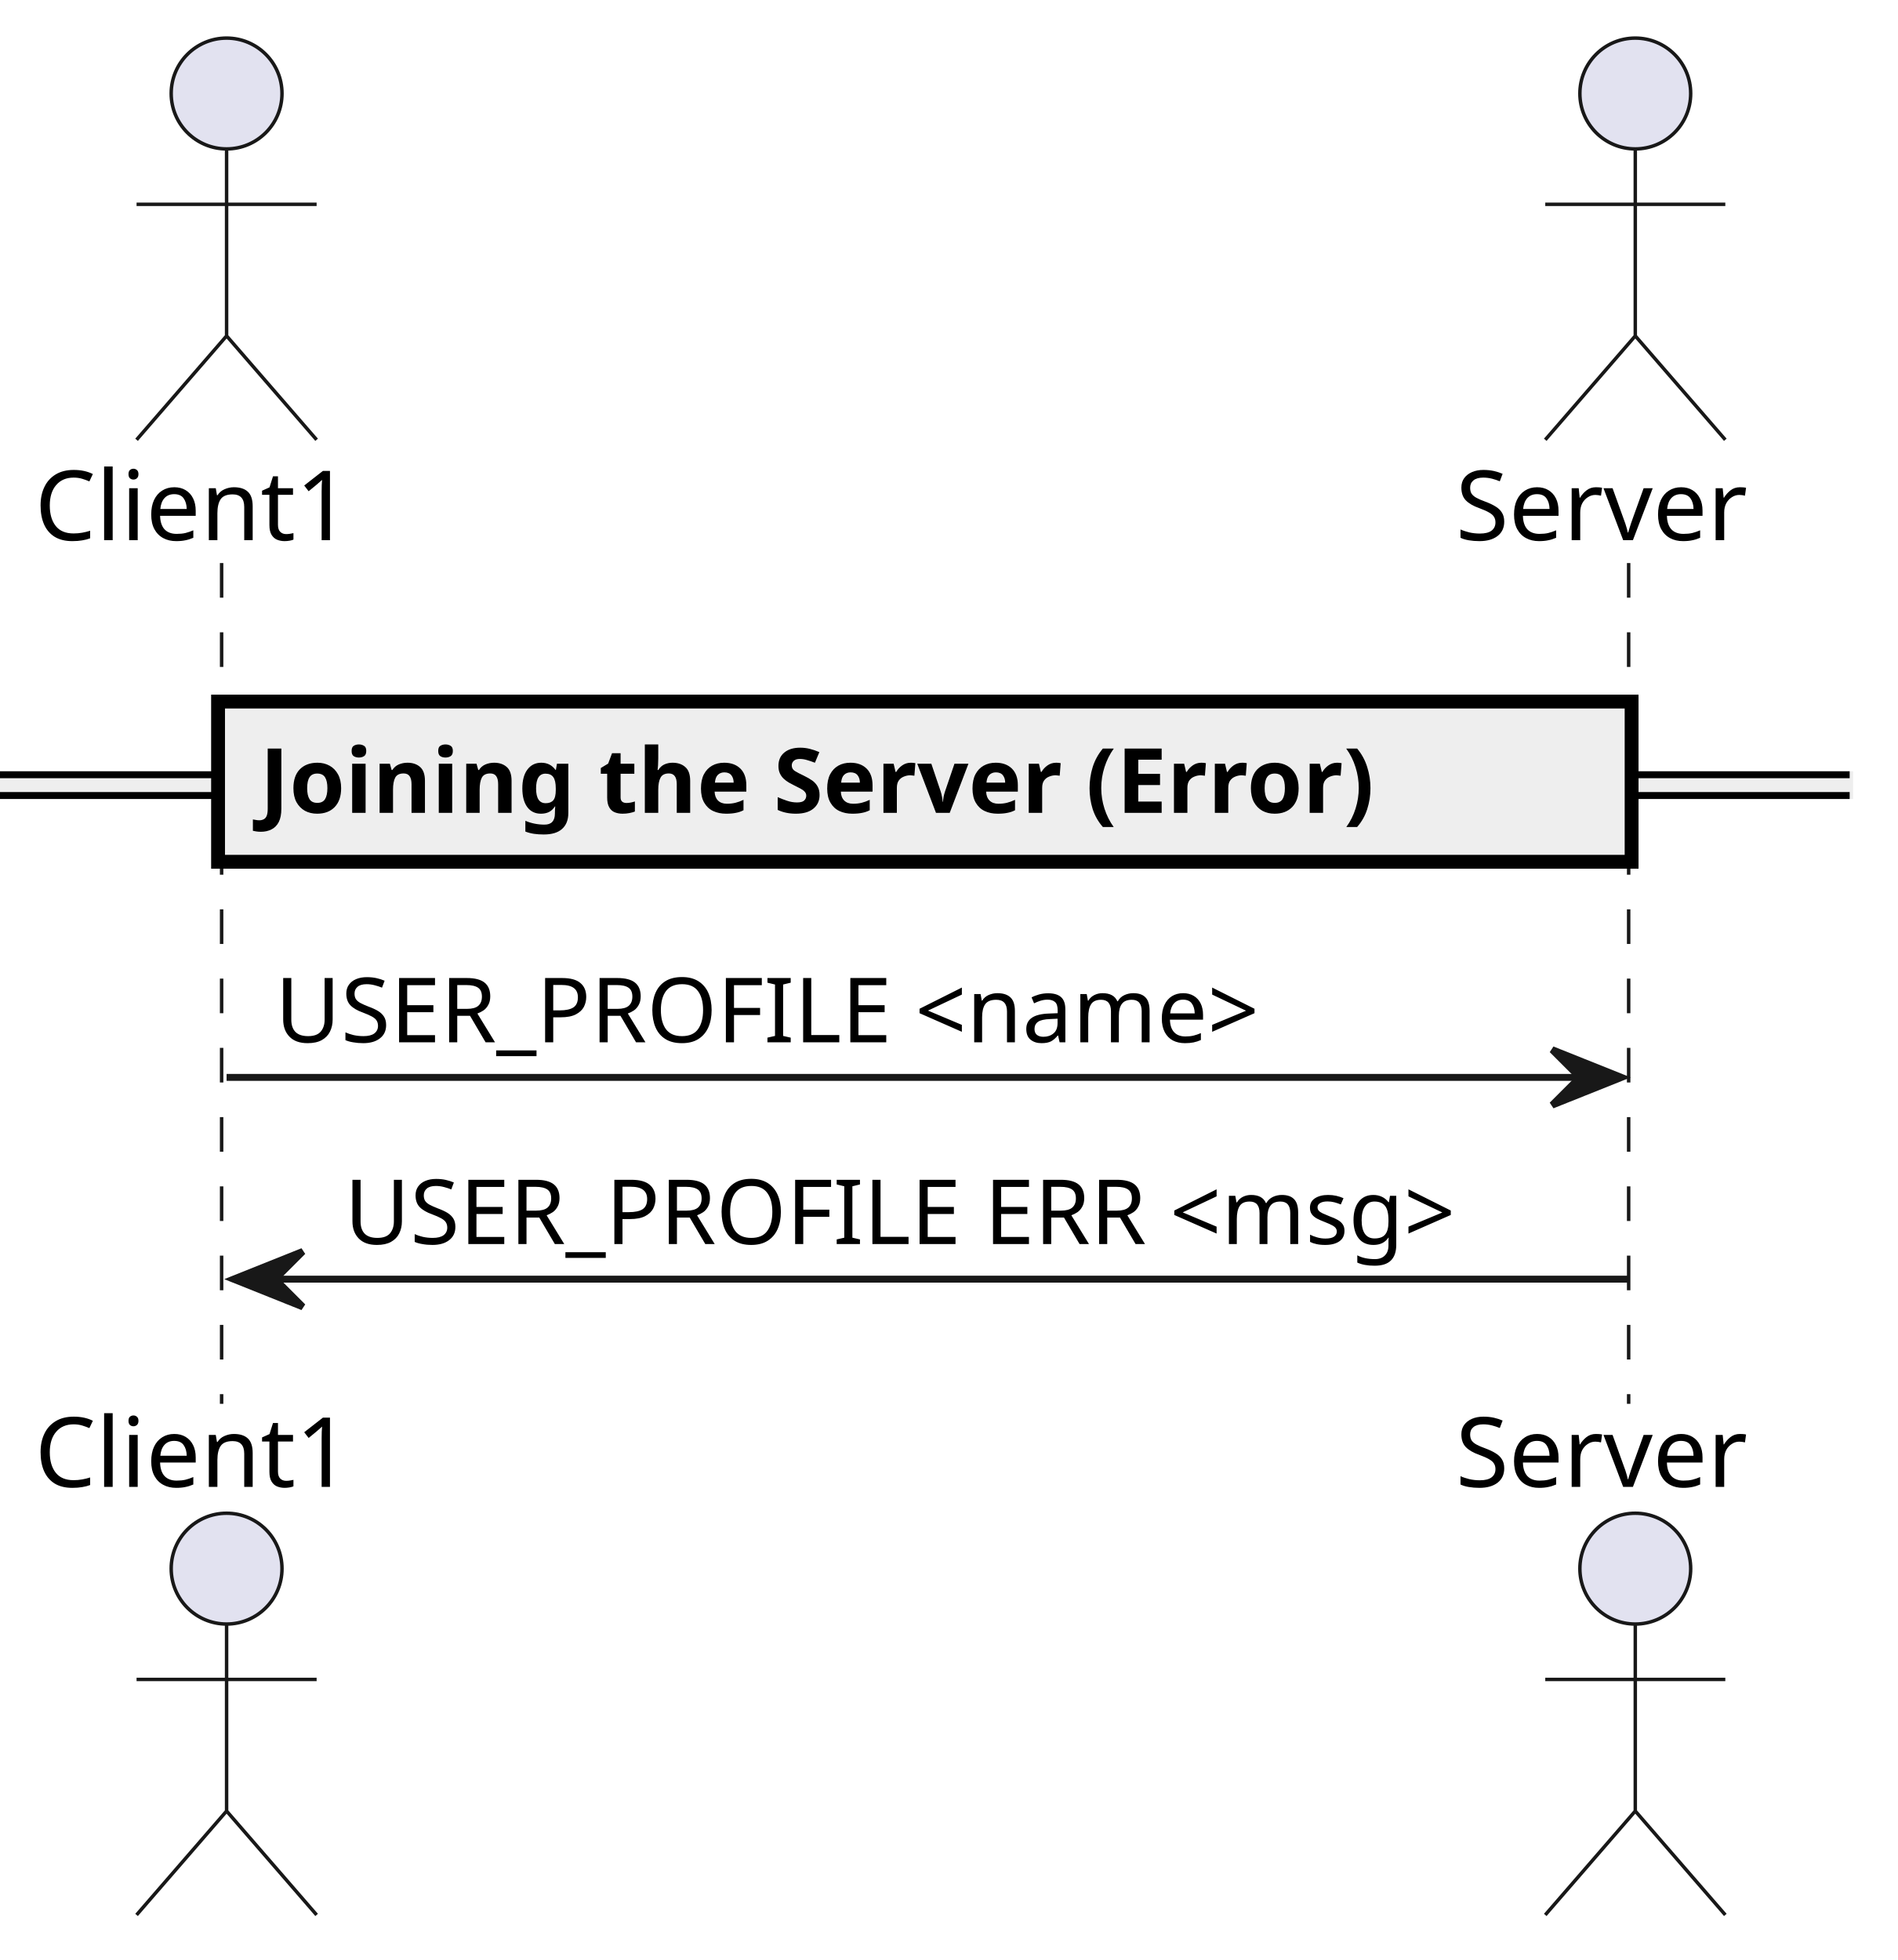
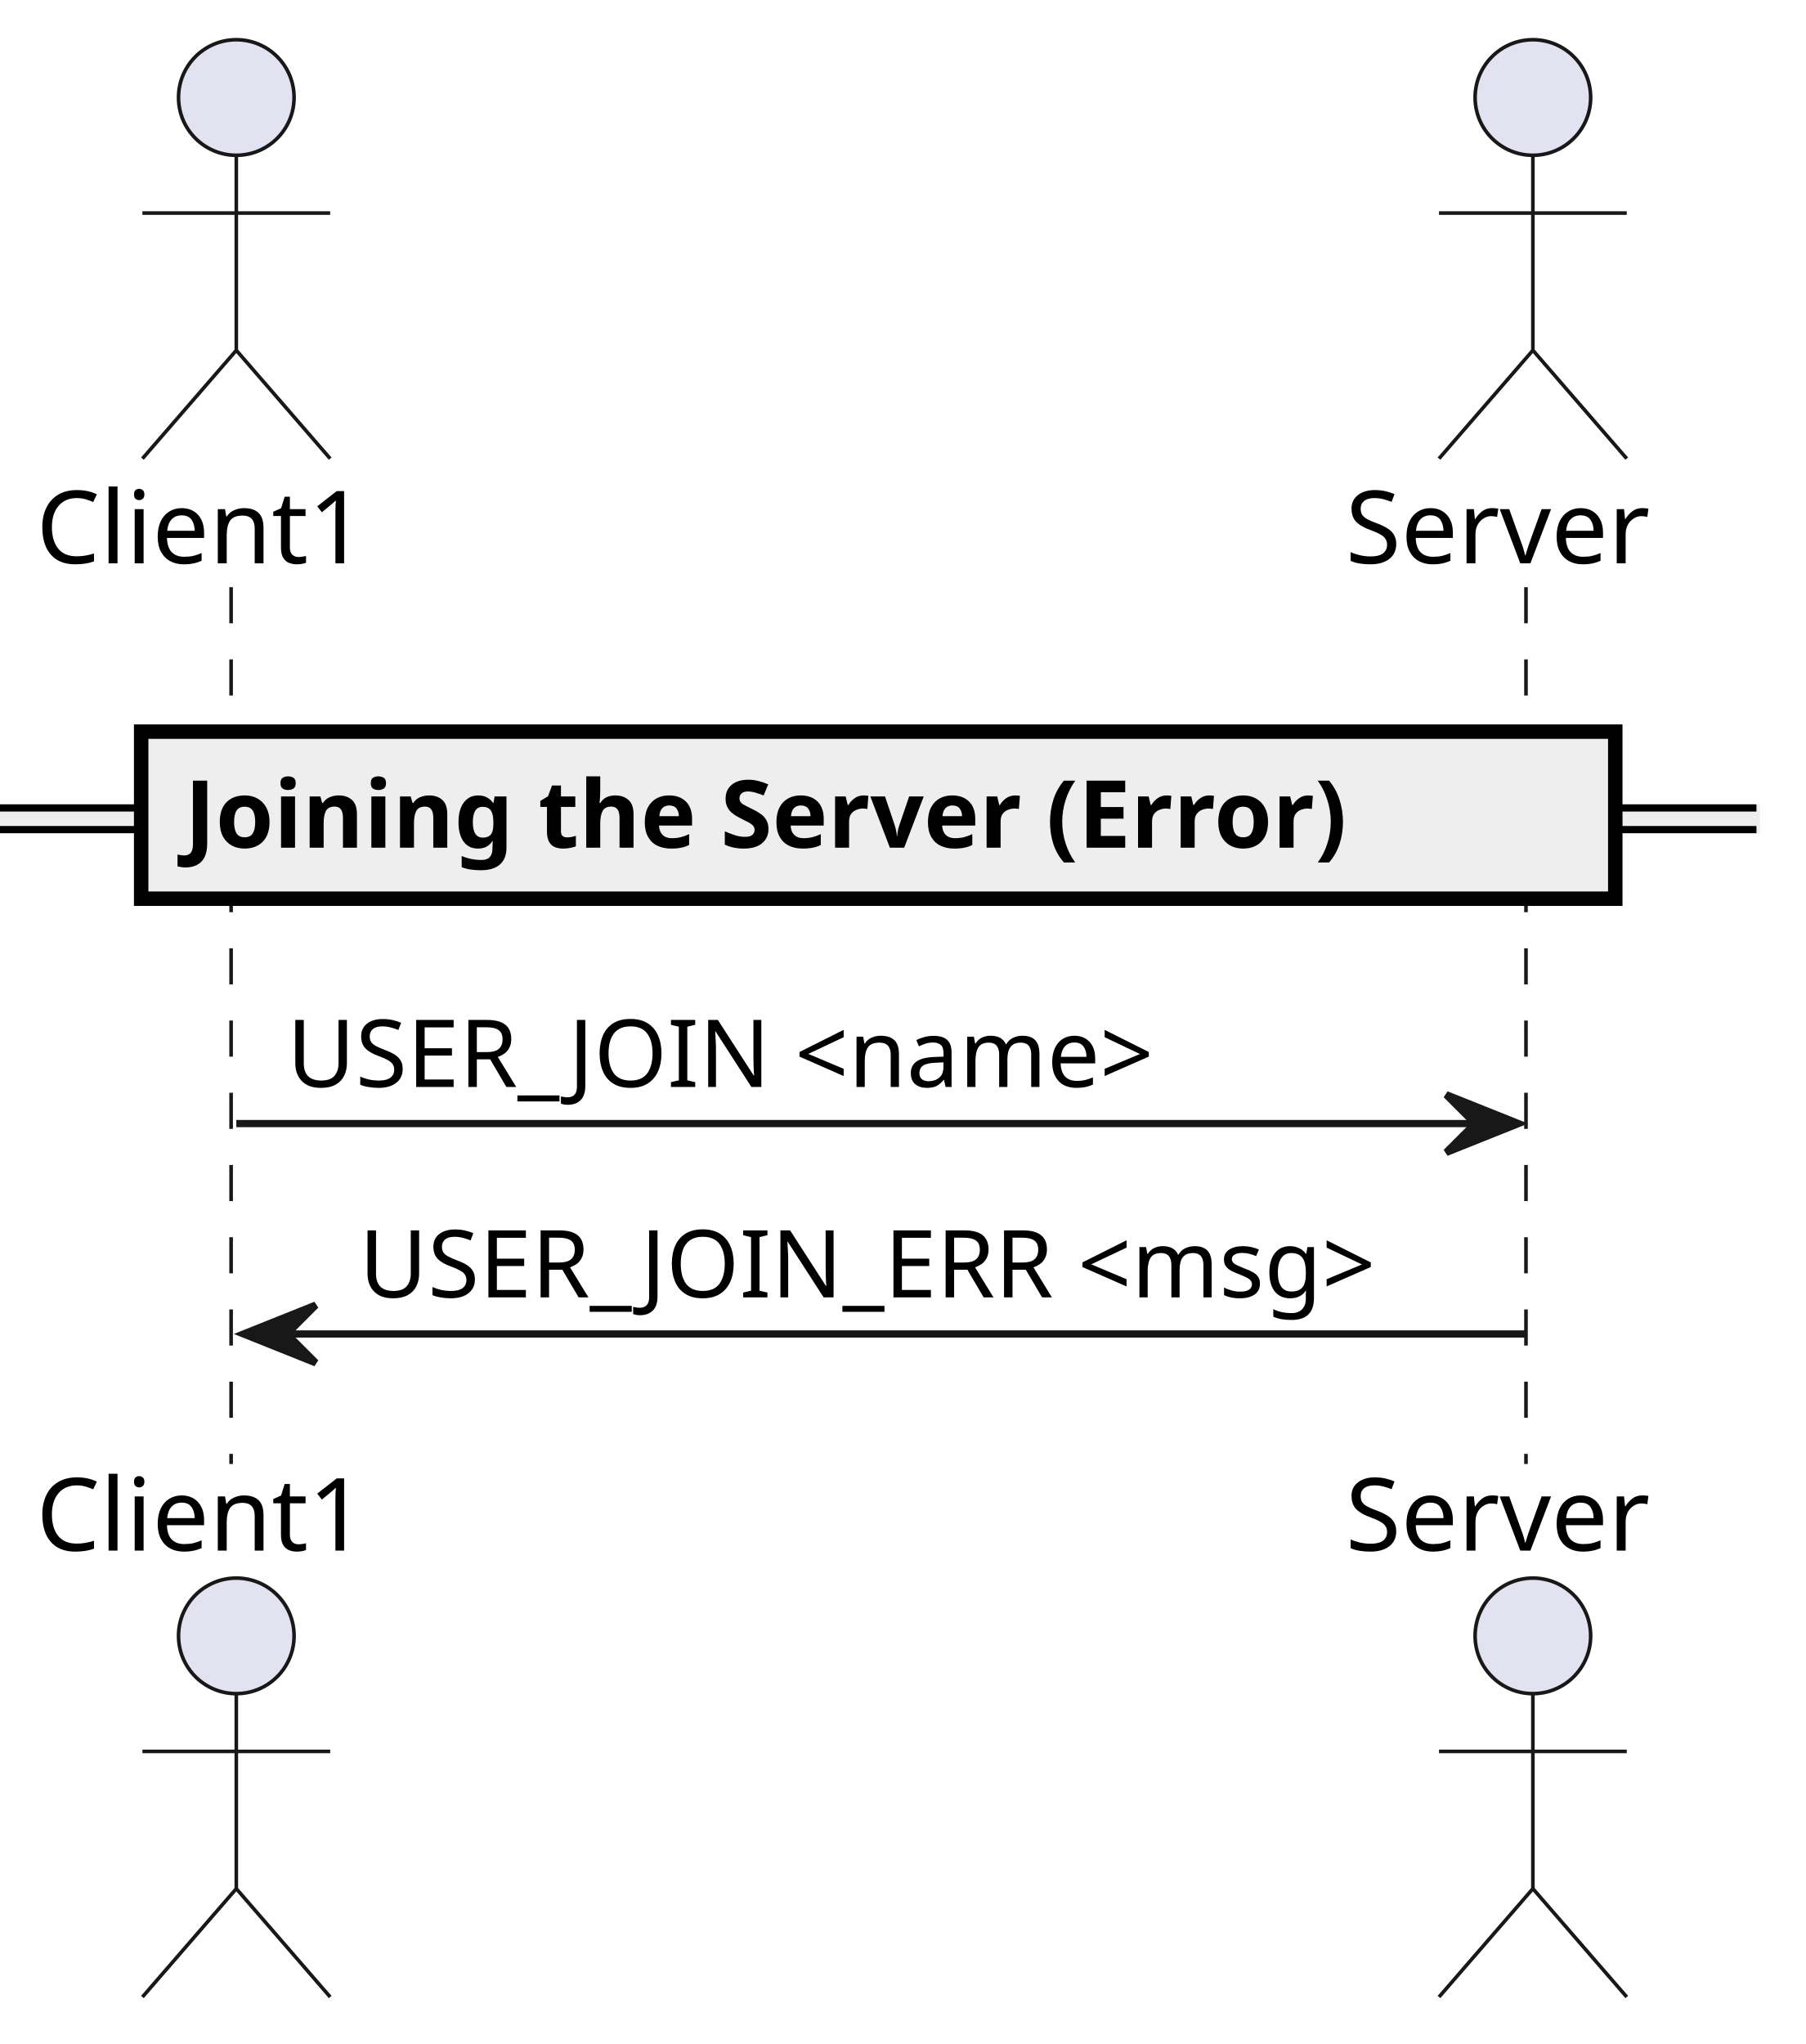
- <svg xmlns="http://www.w3.org/2000/svg" contentStyleType="text/css" height="283px" preserveAspectRatio="none" style="width:274px;height:283px;background:#FFFFFF;" version="1.1" viewBox="0 0 274 283" width="274px" zoomAndPan="magnify">
+ <svg xmlns="http://www.w3.org/2000/svg" contentStyleType="text/css" height="283px" preserveAspectRatio="none" style="width:250px;height:283px;background:#FFFFFF;" version="1.1" viewBox="0 0 250 283" width="250px" zoomAndPan="magnify">
  <defs />
  <g>
    <line style="stroke:#181818;stroke-width:0.5;stroke-dasharray:5.0,5.0;" x1="32" x2="32" y1="81.297" y2="202.695" />
-     <line style="stroke:#181818;stroke-width:0.5;stroke-dasharray:5.0,5.0;" x1="235.167" x2="235.167" y1="81.297" y2="202.695" />
+     <line style="stroke:#181818;stroke-width:0.5;stroke-dasharray:5.0,5.0;" x1="211.288" x2="211.288" y1="81.297" y2="202.695" />
    <text fill="#000000" font-family="sans-serif" font-size="14" lengthAdjust="spacing" textLength="49.438" x="5" y="77.995">Client1</text>
    <ellipse cx="32.719" cy="13.5" fill="#E2E2F0" rx="8" ry="8" style="stroke:#181818;stroke-width:0.5;" />
    <path d="M32.719,21.5 L32.719,48.5 M19.719,29.5 L45.719,29.5 M32.719,48.5 L19.719,63.5 M32.719,48.5 L45.719,63.5 " fill="none" style="stroke:#181818;stroke-width:0.5;" />
    <text fill="#000000" font-family="sans-serif" font-size="14" lengthAdjust="spacing" textLength="49.438" x="5" y="214.69">Client1</text>
    <ellipse cx="32.719" cy="226.492" fill="#E2E2F0" rx="8" ry="8" style="stroke:#181818;stroke-width:0.5;" />
    <path d="M32.719,234.492 L32.719,261.492 M19.719,242.492 L45.719,242.492 M32.719,261.492 L19.719,276.492 M32.719,261.492 L45.719,276.492 " fill="none" style="stroke:#181818;stroke-width:0.5;" />
-     <text fill="#000000" font-family="sans-serif" font-size="14" lengthAdjust="spacing" textLength="45.91" x="210.167" y="77.995">Server</text>
-     <ellipse cx="236.123" cy="13.5" fill="#E2E2F0" rx="8" ry="8" style="stroke:#181818;stroke-width:0.5;" />
-     <path d="M236.123,21.5 L236.123,48.5 M223.123,29.5 L249.123,29.5 M236.123,48.5 L223.123,63.5 M236.123,48.5 L249.123,63.5 " fill="none" style="stroke:#181818;stroke-width:0.5;" />
-     <text fill="#000000" font-family="sans-serif" font-size="14" lengthAdjust="spacing" textLength="45.91" x="210.167" y="214.69">Server</text>
-     <ellipse cx="236.123" cy="226.492" fill="#E2E2F0" rx="8" ry="8" style="stroke:#181818;stroke-width:0.5;" />
-     <path d="M236.123,234.492 L236.123,261.492 M223.123,242.492 L249.123,242.492 M236.123,261.492 L223.123,276.492 M236.123,261.492 L249.123,276.492 " fill="none" style="stroke:#181818;stroke-width:0.5;" />
-     <rect fill="#EEEEEE" height="3" style="stroke:#EEEEEE;stroke-width:1.0;" width="267.078" x="0" y="111.863" />
-     <line style="stroke:#000000;stroke-width:1.0;" x1="0" x2="267.078" y1="111.863" y2="111.863" />
-     <line style="stroke:#000000;stroke-width:1.0;" x1="0" x2="267.078" y1="114.863" y2="114.863" />
-     <rect fill="#EEEEEE" height="23.133" style="stroke:#000000;stroke-width:2.0;" width="204.106" x="31.486" y="101.297" />
-     <text fill="#000000" font-family="sans-serif" font-size="13" font-weight="bold" lengthAdjust="spacing" textLength="185.58" x="37.486" y="117.364">Joining the Server (Error)</text>
-     <polygon fill="#181818" points="224.123,151.562,234.123,155.562,224.123,159.562,228.123,155.562" style="stroke:#181818;stroke-width:1.0;" />
-     <line style="stroke:#181818;stroke-width:1.0;" x1="32.719" x2="230.123" y1="155.562" y2="155.562" />
-     <text fill="#000000" font-family="sans-serif" font-size="13" lengthAdjust="spacing" textLength="158.171" x="39.719" y="150.497">USER_PROFILE &lt;name&gt;</text>
-     <polygon fill="#181818" points="43.719,180.695,33.719,184.695,43.719,188.695,39.719,184.695" style="stroke:#181818;stroke-width:1.0;" />
-     <line style="stroke:#181818;stroke-width:1.0;" x1="37.719" x2="235.123" y1="184.695" y2="184.695" />
-     <text fill="#000000" font-family="sans-serif" font-size="13" lengthAdjust="spacing" textLength="179.404" x="49.719" y="179.629">USER_PROFILE ERR &lt;msg&gt;</text>
+     <text fill="#000000" font-family="sans-serif" font-size="14" lengthAdjust="spacing" textLength="45.91" x="186.288" y="77.995">Server</text>
+     <ellipse cx="212.243" cy="13.5" fill="#E2E2F0" rx="8" ry="8" style="stroke:#181818;stroke-width:0.5;" />
+     <path d="M212.243,21.5 L212.243,48.5 M199.243,29.5 L225.243,29.5 M212.243,48.5 L199.243,63.5 M212.243,48.5 L225.243,63.5 " fill="none" style="stroke:#181818;stroke-width:0.5;" />
+     <text fill="#000000" font-family="sans-serif" font-size="14" lengthAdjust="spacing" textLength="45.91" x="186.288" y="214.69">Server</text>
+     <ellipse cx="212.243" cy="226.492" fill="#E2E2F0" rx="8" ry="8" style="stroke:#181818;stroke-width:0.5;" />
+     <path d="M212.243,234.492 L212.243,261.492 M199.243,242.492 L225.243,242.492 M212.243,261.492 L199.243,276.492 M212.243,261.492 L225.243,276.492 " fill="none" style="stroke:#181818;stroke-width:0.5;" />
+     <rect fill="#EEEEEE" height="3" style="stroke:#EEEEEE;stroke-width:1;" width="243.198" x="0" y="111.863" />
+     <line style="stroke:#000000;stroke-width:1;" x1="0" x2="243.198" y1="111.863" y2="111.863" />
+     <line style="stroke:#000000;stroke-width:1;" x1="0" x2="243.198" y1="114.863" y2="114.863" />
+     <rect fill="#EEEEEE" height="23.133" style="stroke:#000000;stroke-width:2;" width="204.106" x="19.546" y="101.297" />
+     <text fill="#000000" font-family="sans-serif" font-size="13" font-weight="bold" lengthAdjust="spacing" textLength="185.58" x="25.546" y="117.364">Joining the Server (Error)</text>
+     <polygon fill="#181818" points="200.243,151.562,210.243,155.562,200.243,159.562,204.243,155.562" style="stroke:#181818;stroke-width:1;" />
+     <line style="stroke:#181818;stroke-width:1;" x1="32.719" x2="206.243" y1="155.562" y2="155.562" />
+     <text fill="#000000" font-family="sans-serif" font-size="13" lengthAdjust="spacing" textLength="131.923" x="39.719" y="150.497">USER_JOIN &lt;name&gt;</text>
+     <polygon fill="#181818" points="43.719,180.695,33.719,184.695,43.719,188.695,39.719,184.695" style="stroke:#181818;stroke-width:1;" />
+     <line style="stroke:#181818;stroke-width:1;" x1="37.719" x2="211.243" y1="184.695" y2="184.695" />
+     <text fill="#000000" font-family="sans-serif" font-size="13" lengthAdjust="spacing" textLength="155.524" x="49.719" y="179.629">USER_JOIN_ERR &lt;msg&gt;</text>
  </g>
</svg>
